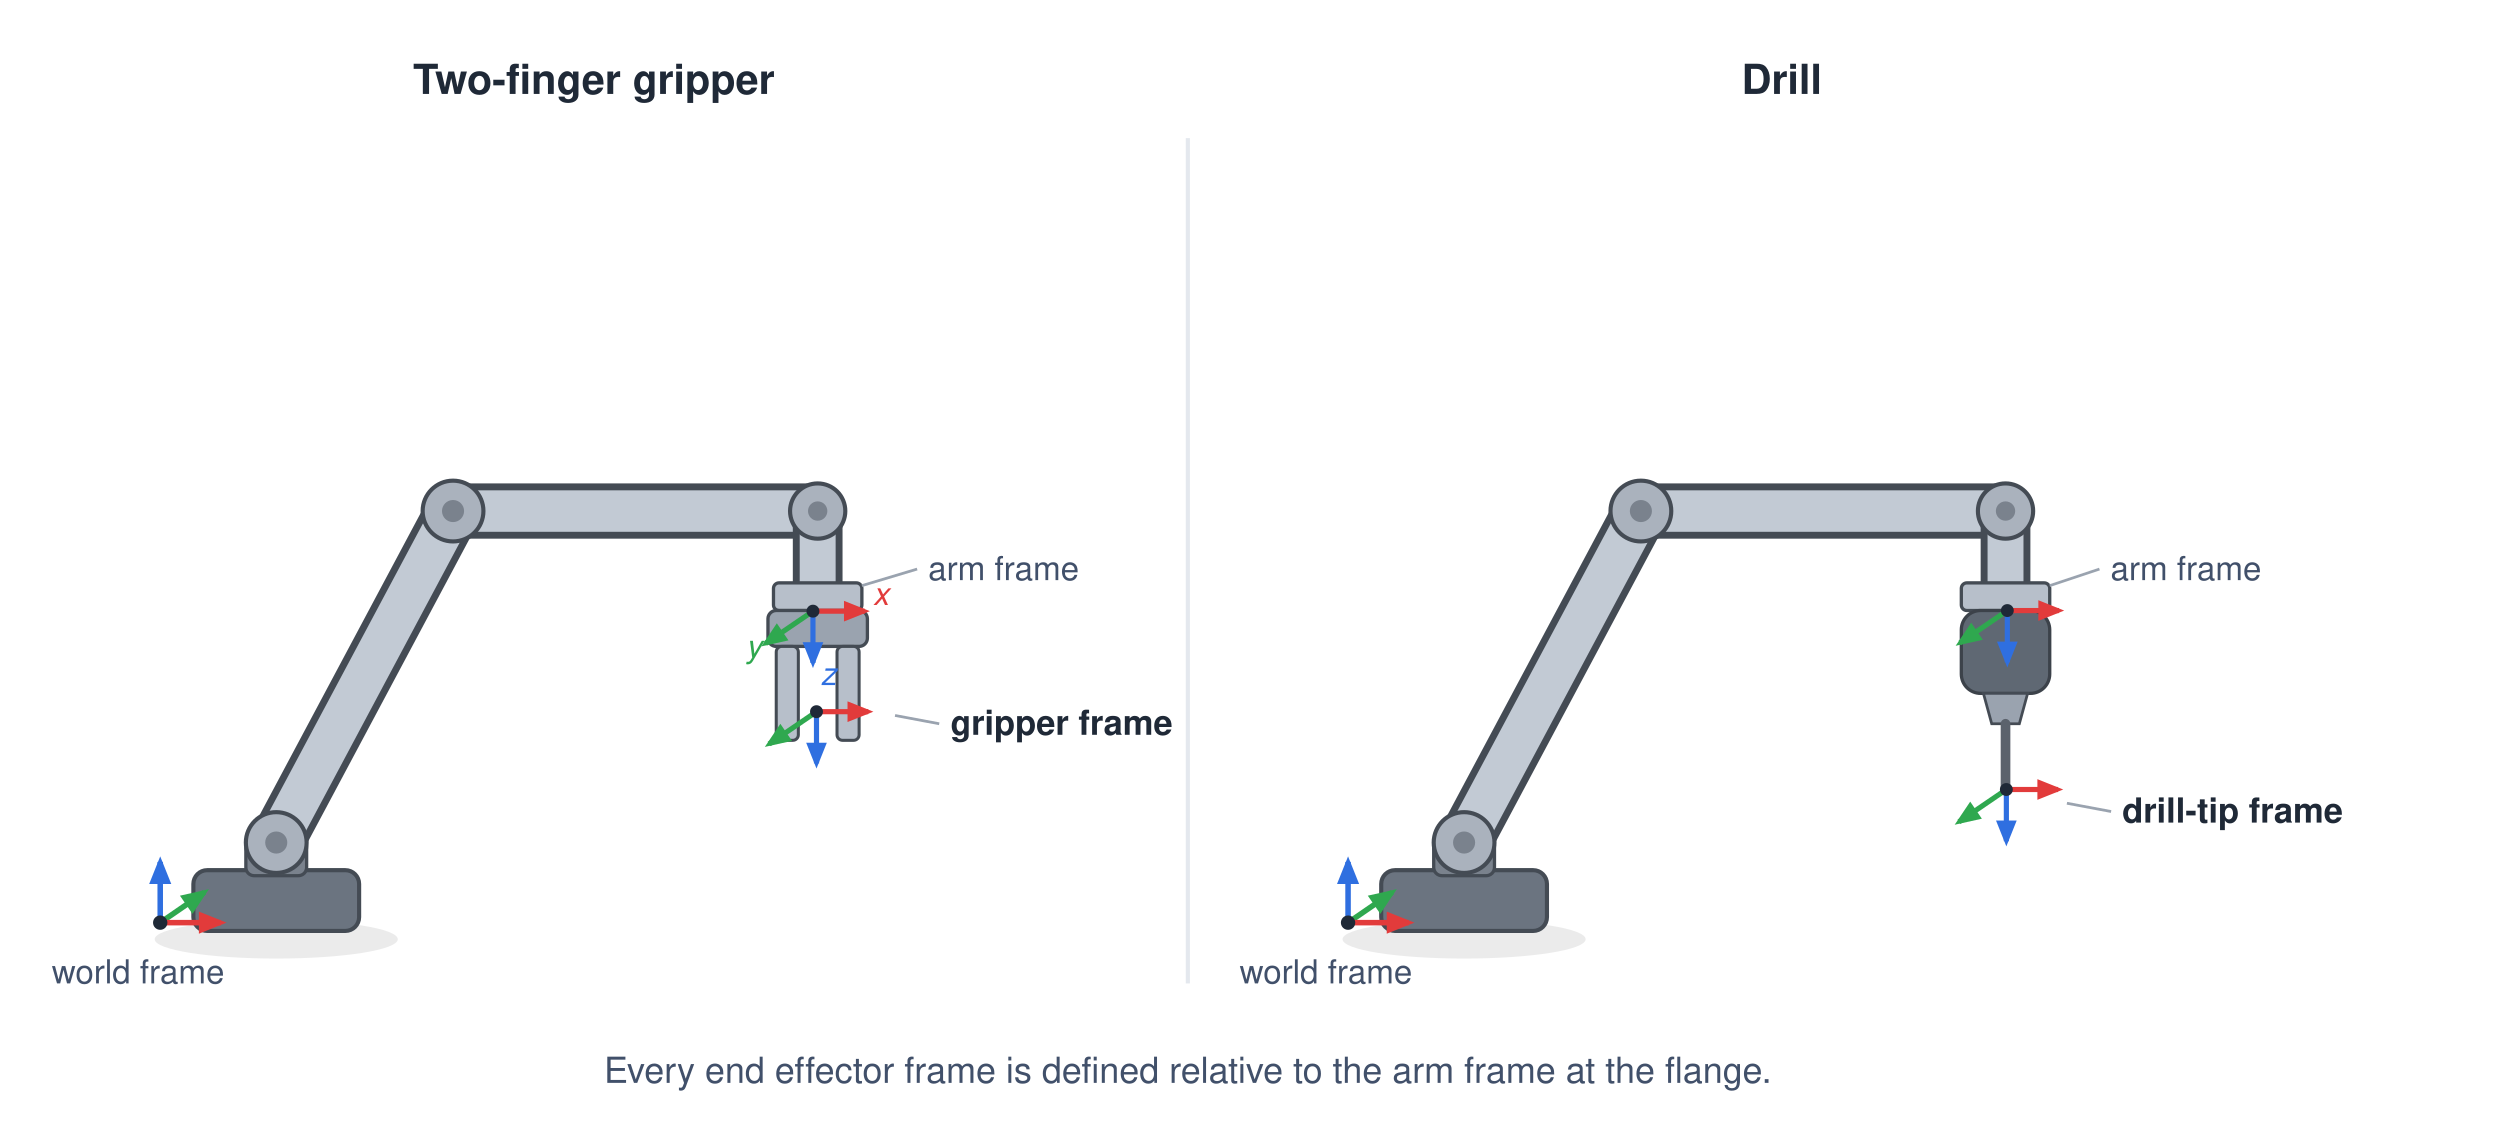
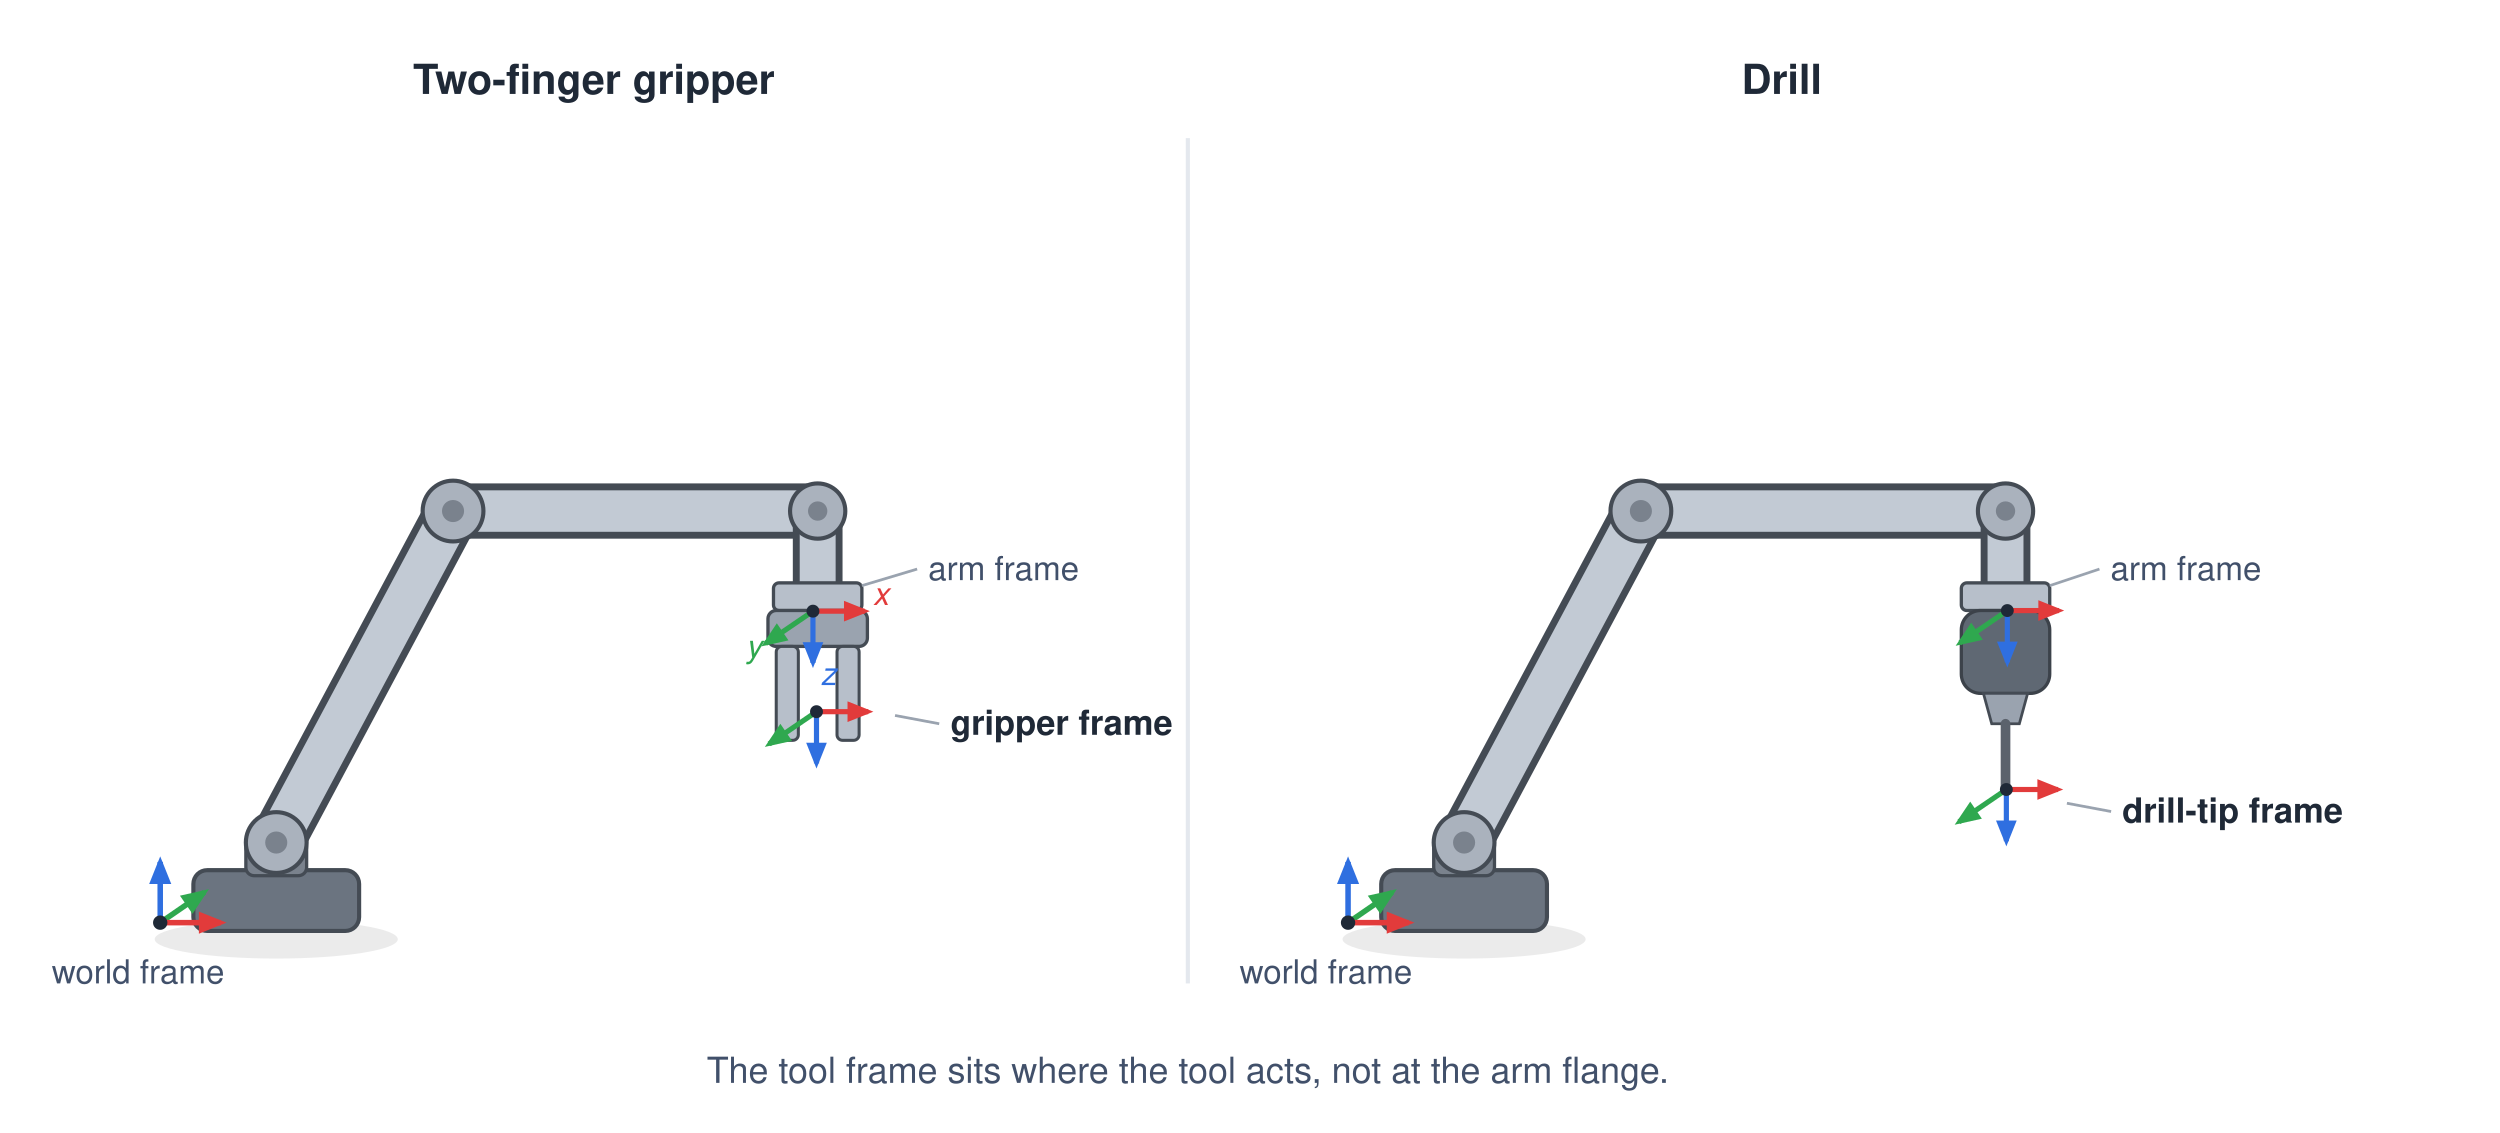
<svg xmlns="http://www.w3.org/2000/svg" width="905" height="410" viewBox="0 0 905 410" font-family="Helvetica, Arial, sans-serif" version="1.1" id="svg34">
  <defs id="defs23">
    <marker id="aR" markerWidth="6" markerHeight="6" refX="4" refY="2" orient="auto">
      <path d="M0,0 L5,2 L0,4 z" fill="#e23b3b" id="path1" />
    </marker>
    <marker id="aG" markerWidth="6" markerHeight="6" refX="4" refY="2" orient="auto">
      <path d="M0,0 L5,2 L0,4 z" fill="#2fa84f" id="path2" />
    </marker>
    <marker id="aB" markerWidth="6" markerHeight="6" refX="4" refY="2" orient="auto">
      <path d="M0,0 L5,2 L0,4 z" fill="#2f6fe0" id="path3" />
    </marker>
    <symbol id="triadL" overflow="visible">
      <line x1="0" y1="0" x2="-22" y2="15" stroke="#2fa84f" stroke-width="2.4" marker-end="url(#aG)" id="line5" />
      <line x1="0" y1="0" x2="0" y2="24" stroke="#2f6fe0" stroke-width="2.4" marker-end="url(#aB)" id="line4" />
      <line x1="0" y1="0" x2="24" y2="0" stroke="#e23b3b" stroke-width="2.4" marker-end="url(#aR)" id="line3" />
      <circle cx="0" cy="0" r="3" fill="#1f2937" id="circle5" />
    </symbol>
    <symbol id="triadS" overflow="visible">
      <line x1="0" y1="0" x2="16" y2="-11" stroke="#2fa84f" stroke-width="2" marker-end="url(#aG)" id="line8" />
      <line x1="0" y1="0" x2="0" y2="-22" stroke="#2f6fe0" stroke-width="2" marker-end="url(#aB)" id="line7" />
      <line x1="0" y1="0" x2="22" y2="0" stroke="#e23b3b" stroke-width="2" marker-end="url(#aR)" id="line6" />
      <circle cx="0" cy="0" r="2.6" fill="#1f2937" id="circle8" />
    </symbol>
    <symbol id="armP" overflow="visible">
      <ellipse cx="0" cy="5" rx="44" ry="7" fill="#000000" opacity="0.08" id="ellipse8" />
      <rect x="-30" y="-20" width="60" height="22" rx="5" fill="#6b7480" stroke="#444b54" stroke-width="1.5" id="rect8" />
      <rect x="-11" y="-31" width="22" height="13" rx="3" fill="#7a828d" stroke="#444b54" stroke-width="1.2" id="rect9" />
      <line x1="0" y1="-30" x2="64" y2="-150" stroke="#444b54" stroke-width="20" stroke-linecap="round" id="line9" />
      <line x1="0" y1="-30" x2="64" y2="-150" stroke="#c2cad4" stroke-width="15" stroke-linecap="round" id="line10" />
      <line x1="64" y1="-150" x2="196" y2="-150" stroke="#444b54" stroke-width="20" stroke-linecap="round" id="line11" />
      <line x1="64" y1="-150" x2="196" y2="-150" stroke="#c2cad4" stroke-width="15" stroke-linecap="round" id="line12" />
      <line x1="196" y1="-150" x2="196" y2="-122" stroke="#444b54" stroke-width="18" stroke-linecap="round" id="line13" />
      <line x1="196" y1="-150" x2="196" y2="-122" stroke="#c2cad4" stroke-width="13" stroke-linecap="round" id="line14" />
      <circle cx="0" cy="-30" r="11" fill="#aab2bd" stroke="#444b54" stroke-width="1.5" id="circle14" />
      <circle cx="0" cy="-30" r="4" fill="#7a828d" id="circle15" />
      <circle cx="64" cy="-150" r="11" fill="#aab2bd" stroke="#444b54" stroke-width="1.5" id="circle16" />
      <circle cx="64" cy="-150" r="4" fill="#7a828d" id="circle17" />
      <circle cx="196" cy="-150" r="10" fill="#aab2bd" stroke="#444b54" stroke-width="1.5" id="circle18" />
      <circle cx="196" cy="-150" r="3.5" fill="#7a828d" id="circle19" />
      <rect x="180" y="-124" width="32" height="10" rx="2" fill="#b7bfca" stroke="#444b54" stroke-width="1.2" id="rect19" />
    </symbol>
    <symbol id="gripperP" overflow="visible">
      <rect x="-18" y="0" width="36" height="13" rx="3" fill="#9aa3af" stroke="#444b54" stroke-width="1.2" id="rect20" />
      <rect x="-15" y="13" width="8" height="34" rx="2" fill="#b7bfca" stroke="#444b54" stroke-width="1.1" id="rect21" />
      <rect x="7" y="13" width="8" height="34" rx="2" fill="#b7bfca" stroke="#444b54" stroke-width="1.1" id="rect22" />
    </symbol>
    <symbol id="drillP" overflow="visible">
      <rect x="-16" y="0" width="32" height="30" rx="7" fill="#5f6873" stroke="#3c424a" stroke-width="1.2" id="rect23" />
      <path d="M-8,30 L8,30 L5,41 L-5,41 Z" fill="#9aa3af" stroke="#444b54" stroke-width="1" id="path23" />
      <line x1="0" y1="41" x2="0" y2="64" stroke="#5b626c" stroke-width="3.5" stroke-linecap="round" id="line23" />
    </symbol>
    <marker id="aR-3" markerWidth="6" markerHeight="6" refX="4" refY="2" orient="auto">
      <path d="M0,0 L5,2 L0,4 z" fill="#e23b3b" id="path1-6" />
    </marker>
    <marker id="aB-7" markerWidth="6" markerHeight="6" refX="4" refY="2" orient="auto">
      <path d="M0,0 L5,2 L0,4 z" fill="#2f6fe0" id="path3-5" />
    </marker>
    <marker id="aG-3" markerWidth="6" markerHeight="6" refX="4" refY="2" orient="auto">
      <path d="M0,0 L5,2 L0,4 z" fill="#2fa84f" id="path2-5" />
    </marker>
    <marker id="aR-1" markerWidth="6" markerHeight="6" refX="4" refY="2" orient="auto">
      <path d="M0,0 L5,2 L0,4 z" fill="#e23b3b" id="path1-2" />
    </marker>
    <marker id="aB-70" markerWidth="6" markerHeight="6" refX="4" refY="2" orient="auto">
      <path d="M0,0 L5,2 L0,4 z" fill="#2f6fe0" id="path3-9" />
    </marker>
    <marker id="aG-36" markerWidth="6" markerHeight="6" refX="4" refY="2" orient="auto">
      <path d="M0,0 L5,2 L0,4 z" fill="#2fa84f" id="path2-0" />
    </marker>
    <marker id="aR-8" markerWidth="6" markerHeight="6" refX="4" refY="2" orient="auto">
      <path d="M0,0 L5,2 L0,4 z" fill="#e23b3b" id="path1-7" />
    </marker>
    <marker id="aB-9" markerWidth="6" markerHeight="6" refX="4" refY="2" orient="auto">
      <path d="M0,0 L5,2 L0,4 z" fill="#2f6fe0" id="path3-2" />
    </marker>
    <marker id="aG-0" markerWidth="6" markerHeight="6" refX="4" refY="2" orient="auto">
      <path d="M0,0 L5,2 L0,4 z" fill="#2fa84f" id="path2-2" />
    </marker>
  </defs>
  <line x1="430" y1="50" x2="430" y2="356" stroke="#e4e8ee" stroke-width="1.5" id="line24" />
  <text x="215" y="34" text-anchor="middle" font-size="15" font-weight="bold" fill="#1f2937" id="text24">Two-finger gripper</text>
  <use href="#armP" x="100" y="335" id="use24" />
  <use href="#gripperP" x="296" y="221" id="use25" />
  <line x1="312" y1="212" x2="332" y2="206" stroke="#9aa3af" stroke-width="1" id="line26" />
  <text x="336" y="210" font-size="12" fill="#41506a" id="text26">arm frame</text>
  <text x="316" y="219" fill="#e23b3b" font-size="11.5" font-style="italic" id="lblx">x</text>
  <text x="270" y="238" fill="#2fa84f" font-size="11.5" font-style="italic" id="lbly">y</text>
  <text x="297" y="248" fill="#2f6fe0" font-size="11.5" font-style="italic" id="lblz">z</text>
  <line x1="324" y1="259" x2="340" y2="262" stroke="#9aa3af" stroke-width="1" id="line27" />
  <text x="344" y="266" font-size="12.5" font-weight="bold" fill="#1f2937" id="text27">gripper frame</text>
  <use href="#triadS" x="58" y="334" id="use28" />
  <text x="50" y="356" text-anchor="middle" font-size="12" fill="#41506a" id="text28">world frame</text>
  <text x="645" y="34" text-anchor="middle" font-size="15" font-weight="bold" fill="#1f2937" id="text29">Drill</text>
  <use href="#armP" x="530" y="335" id="use29" />
  <use href="#drillP" x="726" y="221" id="use30" />
  <line x1="742" y1="212" x2="760" y2="206" stroke="#9aa3af" stroke-width="1" id="line31" />
  <text x="764" y="210" font-size="12" fill="#41506a" id="text31">arm frame</text>
  <use href="#triadL" x="726" y="285" id="use32" transform="matrix(0.78,0,0,0.78,160.020,63.500)" />
  <use href="#triadL" x="726" y="285" id="use32-2" transform="matrix(0.78,0,0,0.78,160.372,-1.277)" />
  <use href="#triadL" x="726" y="285" id="use32-2-7" transform="matrix(0.78,0,0,0.78,-270.708,35.328)" />
  <use href="#triadL" x="726" y="285" id="use32-26" transform="matrix(0.78,0,0,0.78,-271.989,-1.059)" />
  <line x1="748.223" y1="290.777" x2="764.223" y2="293.777" stroke="#9aa3af" stroke-width="1" id="line32" />
  <text x="768.223" y="297.777" font-size="12.5px" font-weight="bold" fill="#1f2937" id="text32">drill-tip frame</text>
  <use href="#triadS" x="488" y="334" id="use33" />
  <text x="480" y="356" text-anchor="middle" font-size="12" fill="#41506a" id="text33">world frame</text>
-   <text x="430" y="392" text-anchor="middle" font-size="13" fill="#41506a" id="text34">Every end effector frame is defined relative to the arm frame at the flange.</text>
+   <text x="430" y="392" text-anchor="middle" font-size="13" fill="#41506a" id="text34">The tool frame sits where the tool acts, not at the arm flange.</text>
</svg>
